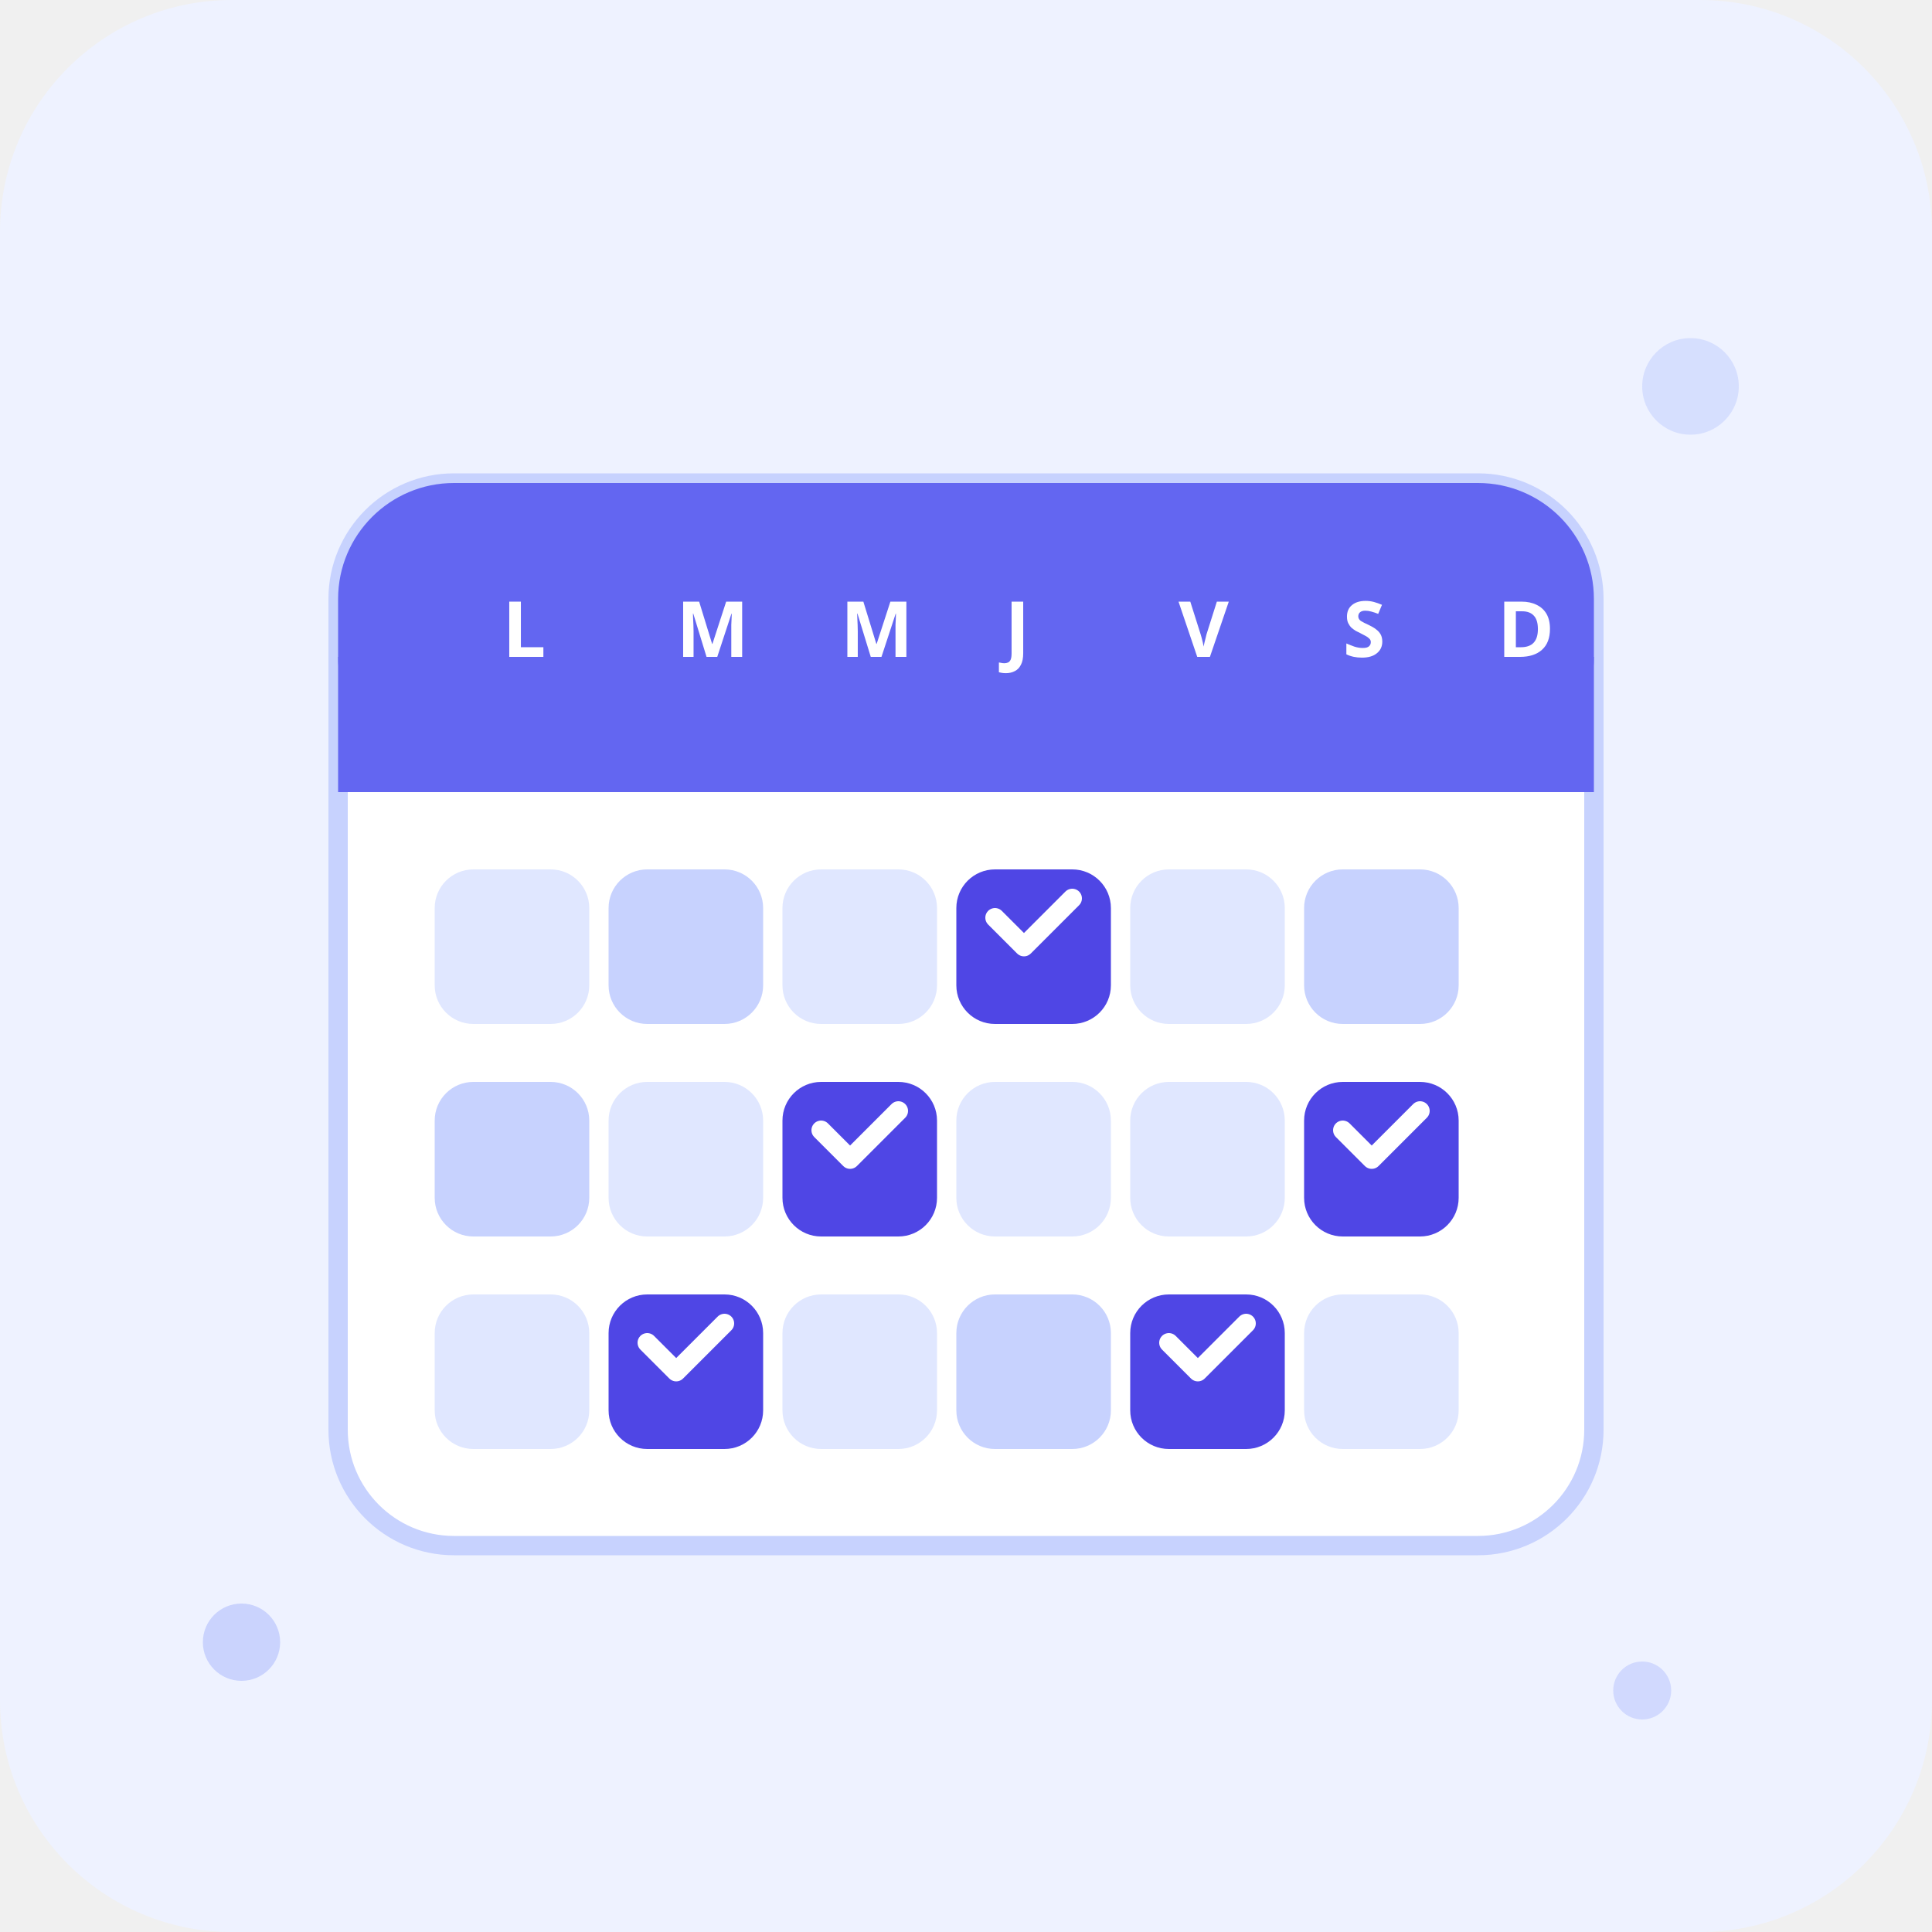
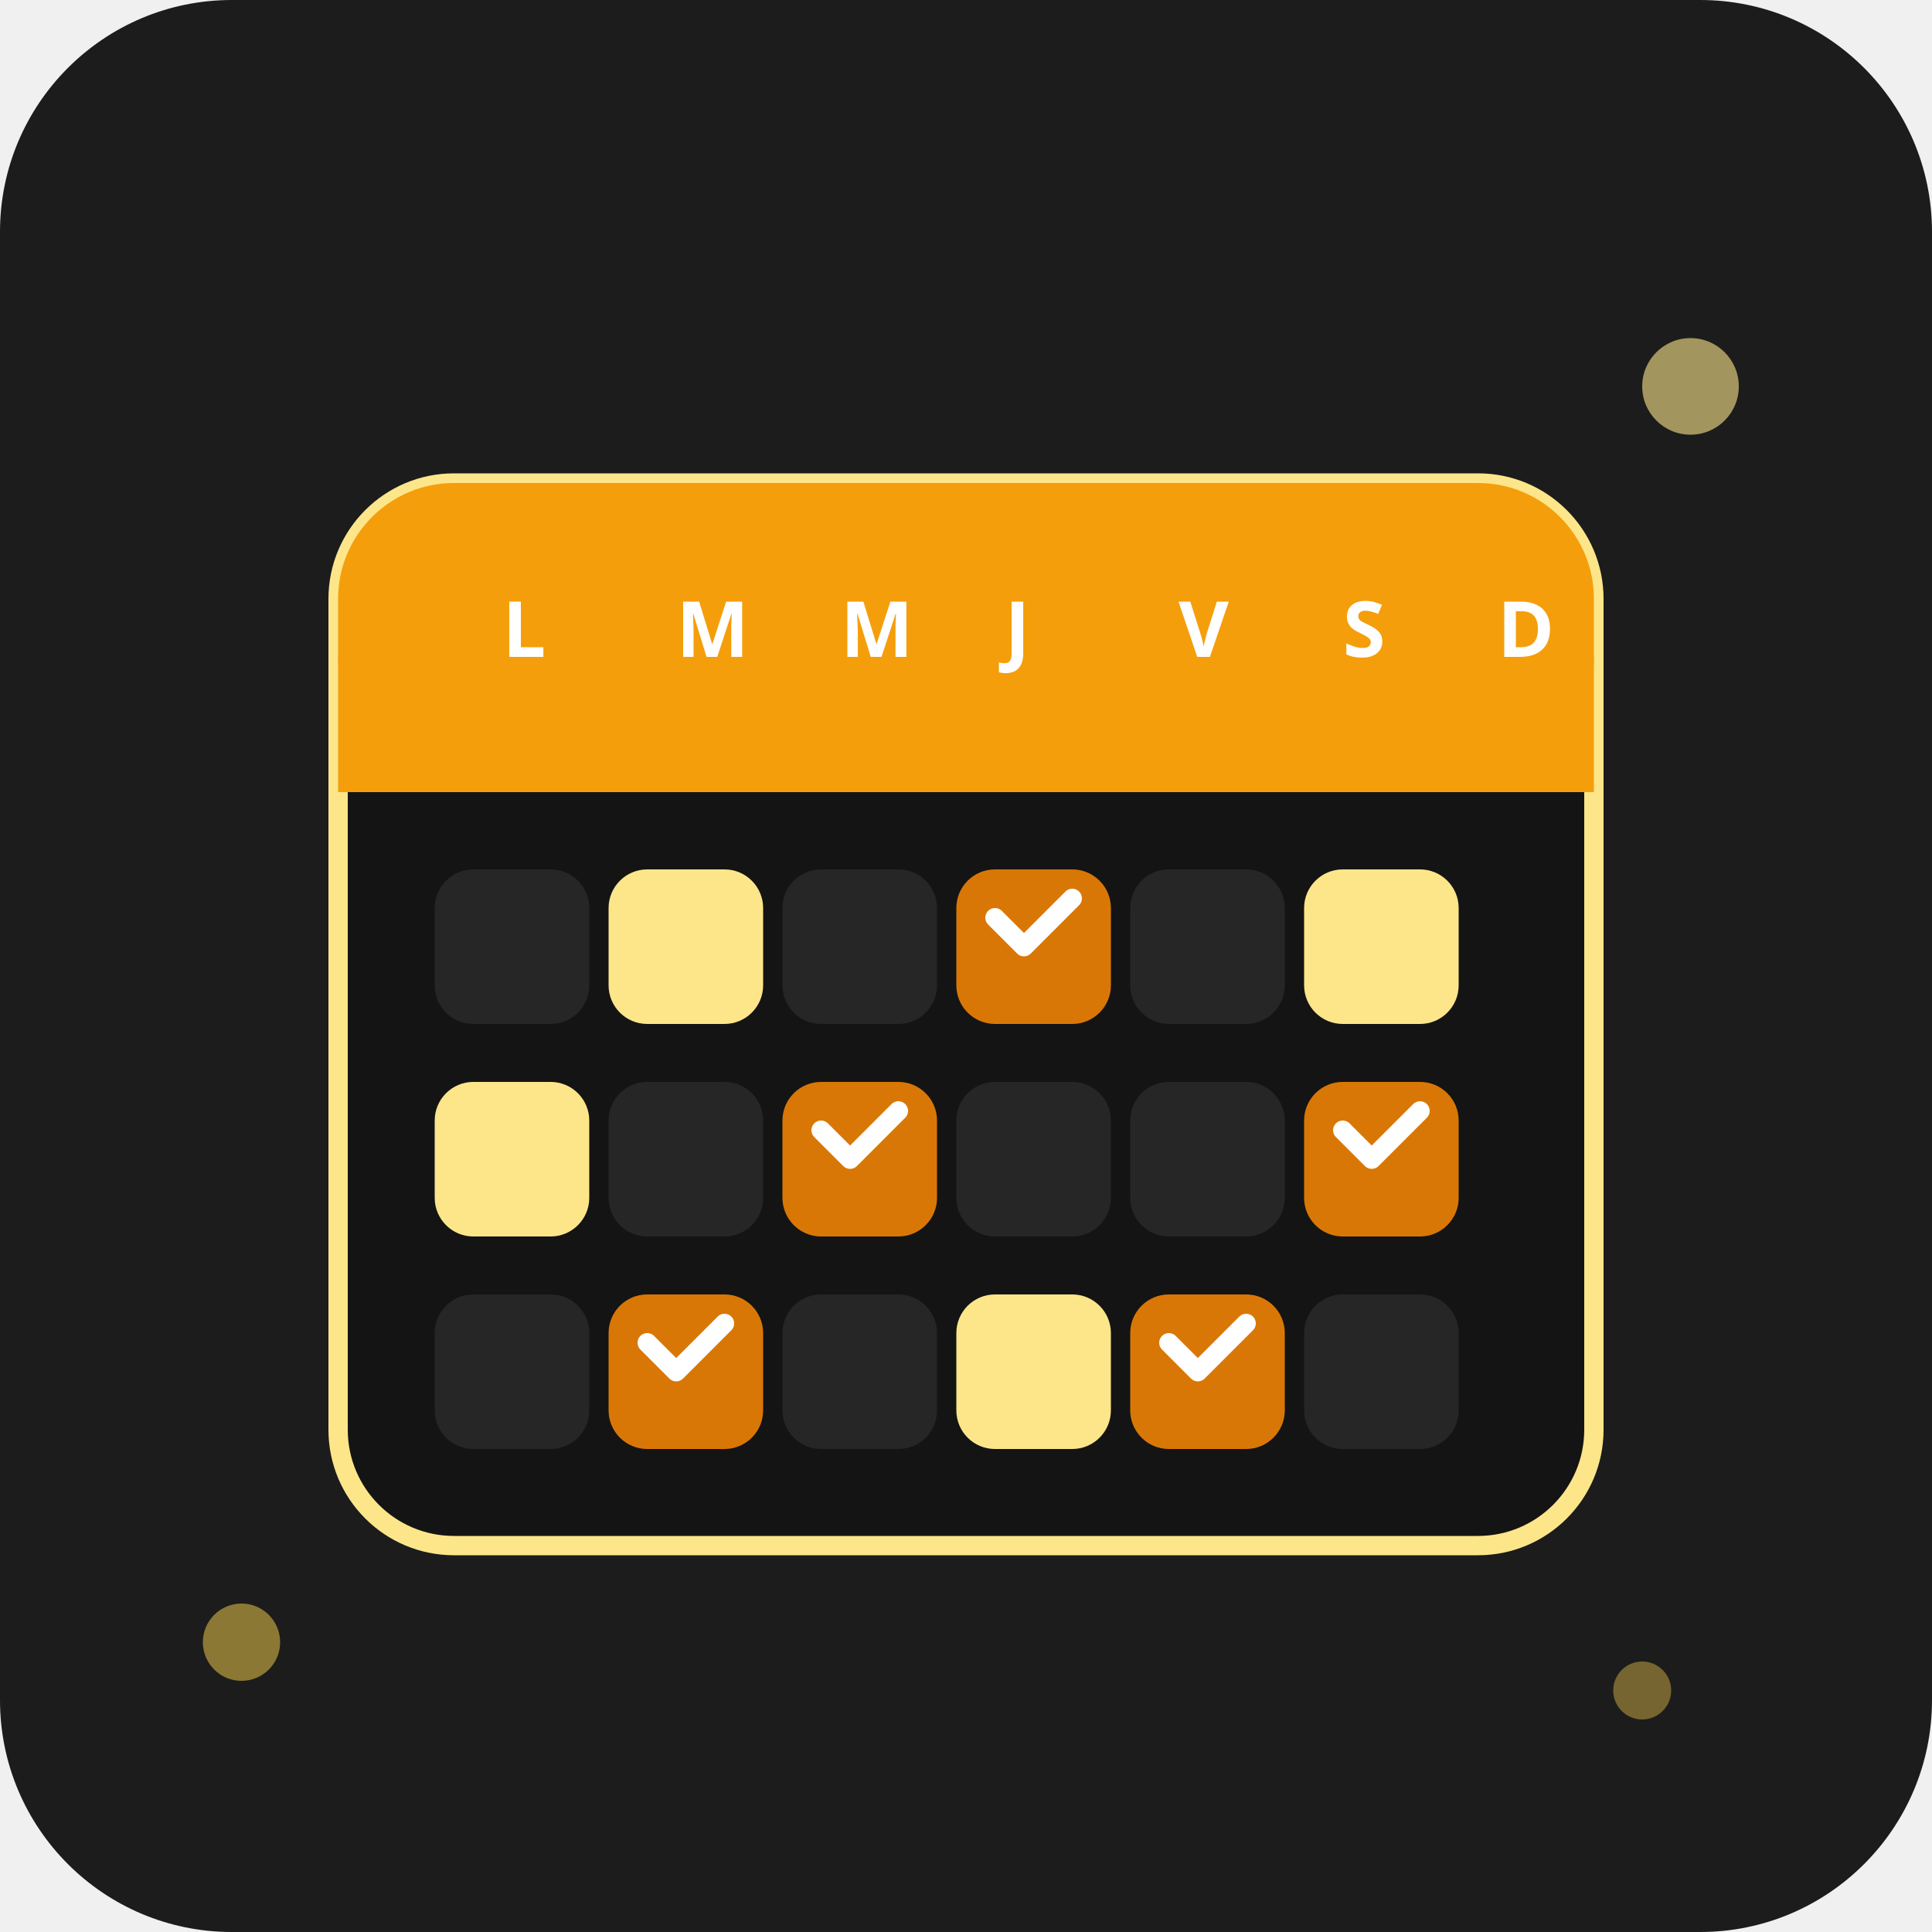
<svg xmlns="http://www.w3.org/2000/svg" viewBox="0 0 200 200" fill="none">
-   <rect width="200" height="200" rx="24" fill="#EEF2FF" />
-   <rect x="35" y="50" width="130" height="110" rx="12" fill="white" stroke="#C7D2FE" stroke-width="2" />
-   <rect x="35" y="50" width="130" height="30" rx="12" fill="#6366F1" />
-   <rect x="35" y="68" width="130" height="14" fill="#6366F1" />
+   <rect width="200" height="200" rx="24" fill="#1c1c1c" />
+   <rect x="35" y="50" width="130" height="110" rx="12" fill="#141414" stroke="#fde68a" stroke-width="2" />
+   <rect x="35" y="50" width="130" height="30" rx="12" fill="#f59e0b" />
+   <rect x="35" y="68" width="130" height="14" fill="#f59e0b" />
  <text x="52" y="68" font-size="8" fill="white" font-family="system-ui" font-weight="600">L</text>
  <text x="70" y="68" font-size="8" fill="white" font-family="system-ui" font-weight="600">M</text>
  <text x="87" y="68" font-size="8" fill="white" font-family="system-ui" font-weight="600">M</text>
  <text x="104" y="68" font-size="8" fill="white" font-family="system-ui" font-weight="600">J</text>
  <text x="122" y="68" font-size="8" fill="white" font-family="system-ui" font-weight="600">V</text>
  <text x="139" y="68" font-size="8" fill="white" font-family="system-ui" font-weight="600">S</text>
  <text x="155" y="68" font-size="8" fill="white" font-family="system-ui" font-weight="600">D</text>
-   <rect x="45" y="90" width="16" height="16" rx="4" fill="#E0E7FF" />
-   <rect x="63" y="90" width="16" height="16" rx="4" fill="#C7D2FE" />
-   <rect x="81" y="90" width="16" height="16" rx="4" fill="#E0E7FF" />
-   <rect x="99" y="90" width="16" height="16" rx="4" fill="#4F46E5" />
-   <rect x="117" y="90" width="16" height="16" rx="4" fill="#E0E7FF" />
-   <rect x="135" y="90" width="16" height="16" rx="4" fill="#C7D2FE" />
-   <rect x="45" y="112" width="16" height="16" rx="4" fill="#C7D2FE" />
-   <rect x="63" y="112" width="16" height="16" rx="4" fill="#E0E7FF" />
-   <rect x="81" y="112" width="16" height="16" rx="4" fill="#4F46E5" />
-   <rect x="99" y="112" width="16" height="16" rx="4" fill="#E0E7FF" />
-   <rect x="117" y="112" width="16" height="16" rx="4" fill="#E0E7FF" />
-   <rect x="135" y="112" width="16" height="16" rx="4" fill="#4F46E5" />
-   <rect x="45" y="134" width="16" height="16" rx="4" fill="#E0E7FF" />
-   <rect x="63" y="134" width="16" height="16" rx="4" fill="#4F46E5" />
-   <rect x="81" y="134" width="16" height="16" rx="4" fill="#E0E7FF" />
-   <rect x="99" y="134" width="16" height="16" rx="4" fill="#C7D2FE" />
-   <rect x="117" y="134" width="16" height="16" rx="4" fill="#4F46E5" />
-   <rect x="135" y="134" width="16" height="16" rx="4" fill="#E0E7FF" />
+   <rect x="45" y="90" width="16" height="16" rx="4" fill="#262626" />
+   <rect x="63" y="90" width="16" height="16" rx="4" fill="#fde68a" />
+   <rect x="81" y="90" width="16" height="16" rx="4" fill="#262626" />
+   <rect x="99" y="90" width="16" height="16" rx="4" fill="#d97706" />
+   <rect x="117" y="90" width="16" height="16" rx="4" fill="#262626" />
+   <rect x="135" y="90" width="16" height="16" rx="4" fill="#fde68a" />
+   <rect x="45" y="112" width="16" height="16" rx="4" fill="#fde68a" />
+   <rect x="63" y="112" width="16" height="16" rx="4" fill="#262626" />
+   <rect x="81" y="112" width="16" height="16" rx="4" fill="#d97706" />
+   <rect x="99" y="112" width="16" height="16" rx="4" fill="#262626" />
+   <rect x="117" y="112" width="16" height="16" rx="4" fill="#262626" />
+   <rect x="135" y="112" width="16" height="16" rx="4" fill="#d97706" />
+   <rect x="45" y="134" width="16" height="16" rx="4" fill="#262626" />
+   <rect x="63" y="134" width="16" height="16" rx="4" fill="#d97706" />
+   <rect x="81" y="134" width="16" height="16" rx="4" fill="#262626" />
+   <rect x="99" y="134" width="16" height="16" rx="4" fill="#fde68a" />
+   <rect x="117" y="134" width="16" height="16" rx="4" fill="#d97706" />
+   <rect x="135" y="134" width="16" height="16" rx="4" fill="#262626" />
  <path d="M103 95l3 3 5-5" stroke="white" stroke-width="2" fill="none" stroke-linecap="round" stroke-linejoin="round" />
  <path d="M85 117l3 3 5-5" stroke="white" stroke-width="2" fill="none" stroke-linecap="round" stroke-linejoin="round" />
  <path d="M139 117l3 3 5-5" stroke="white" stroke-width="2" fill="none" stroke-linecap="round" stroke-linejoin="round" />
  <path d="M67 139l3 3 5-5" stroke="white" stroke-width="2" fill="none" stroke-linecap="round" stroke-linejoin="round" />
  <path d="M121 139l3 3 5-5" stroke="white" stroke-width="2" fill="none" stroke-linecap="round" stroke-linejoin="round" />
-   <circle cx="25" cy="170" r="4" fill="#A5B4FC" opacity="0.5" />
-   <circle cx="175" cy="40" r="5" fill="#C7D2FE" opacity="0.6" />
-   <circle cx="170" cy="175" r="3" fill="#A5B4FC" opacity="0.4" />
+   <circle cx="25" cy="170" r="4" fill="#fcd34d" opacity="0.5" />
+   <circle cx="175" cy="40" r="5" fill="#fde68a" opacity="0.6" />
+   <circle cx="170" cy="175" r="3" fill="#fcd34d" opacity="0.4" />
</svg>
